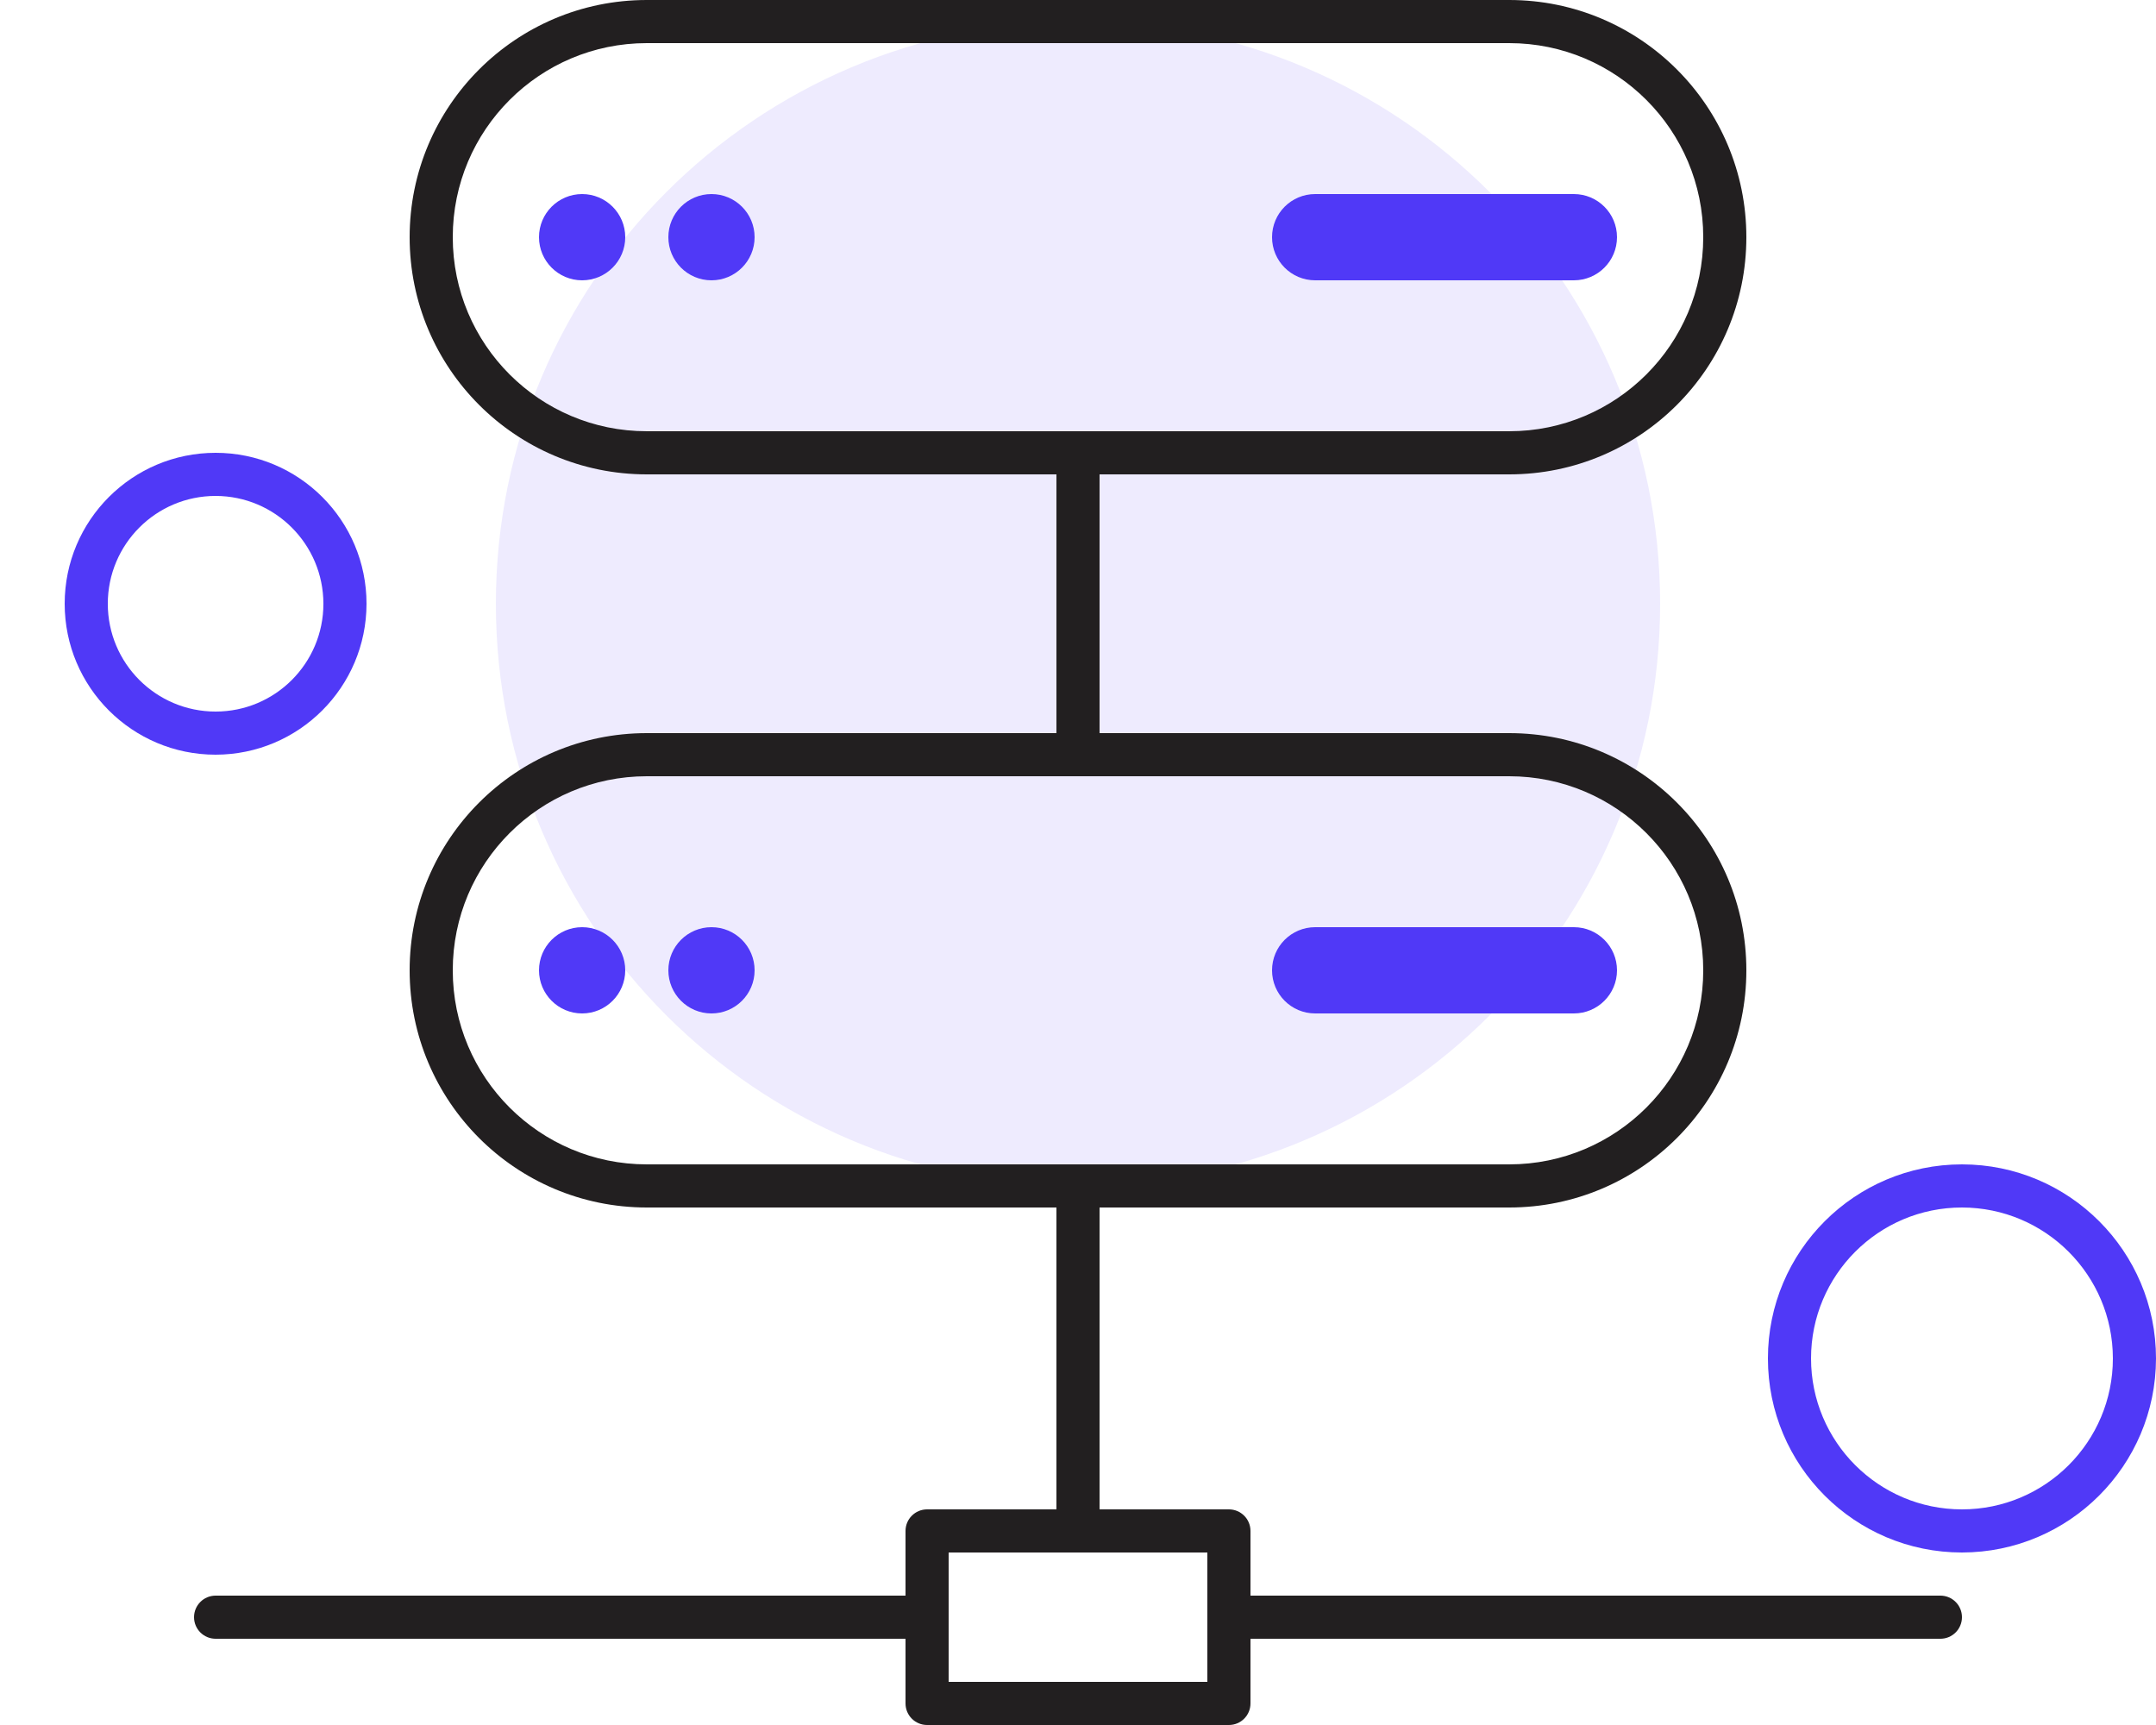
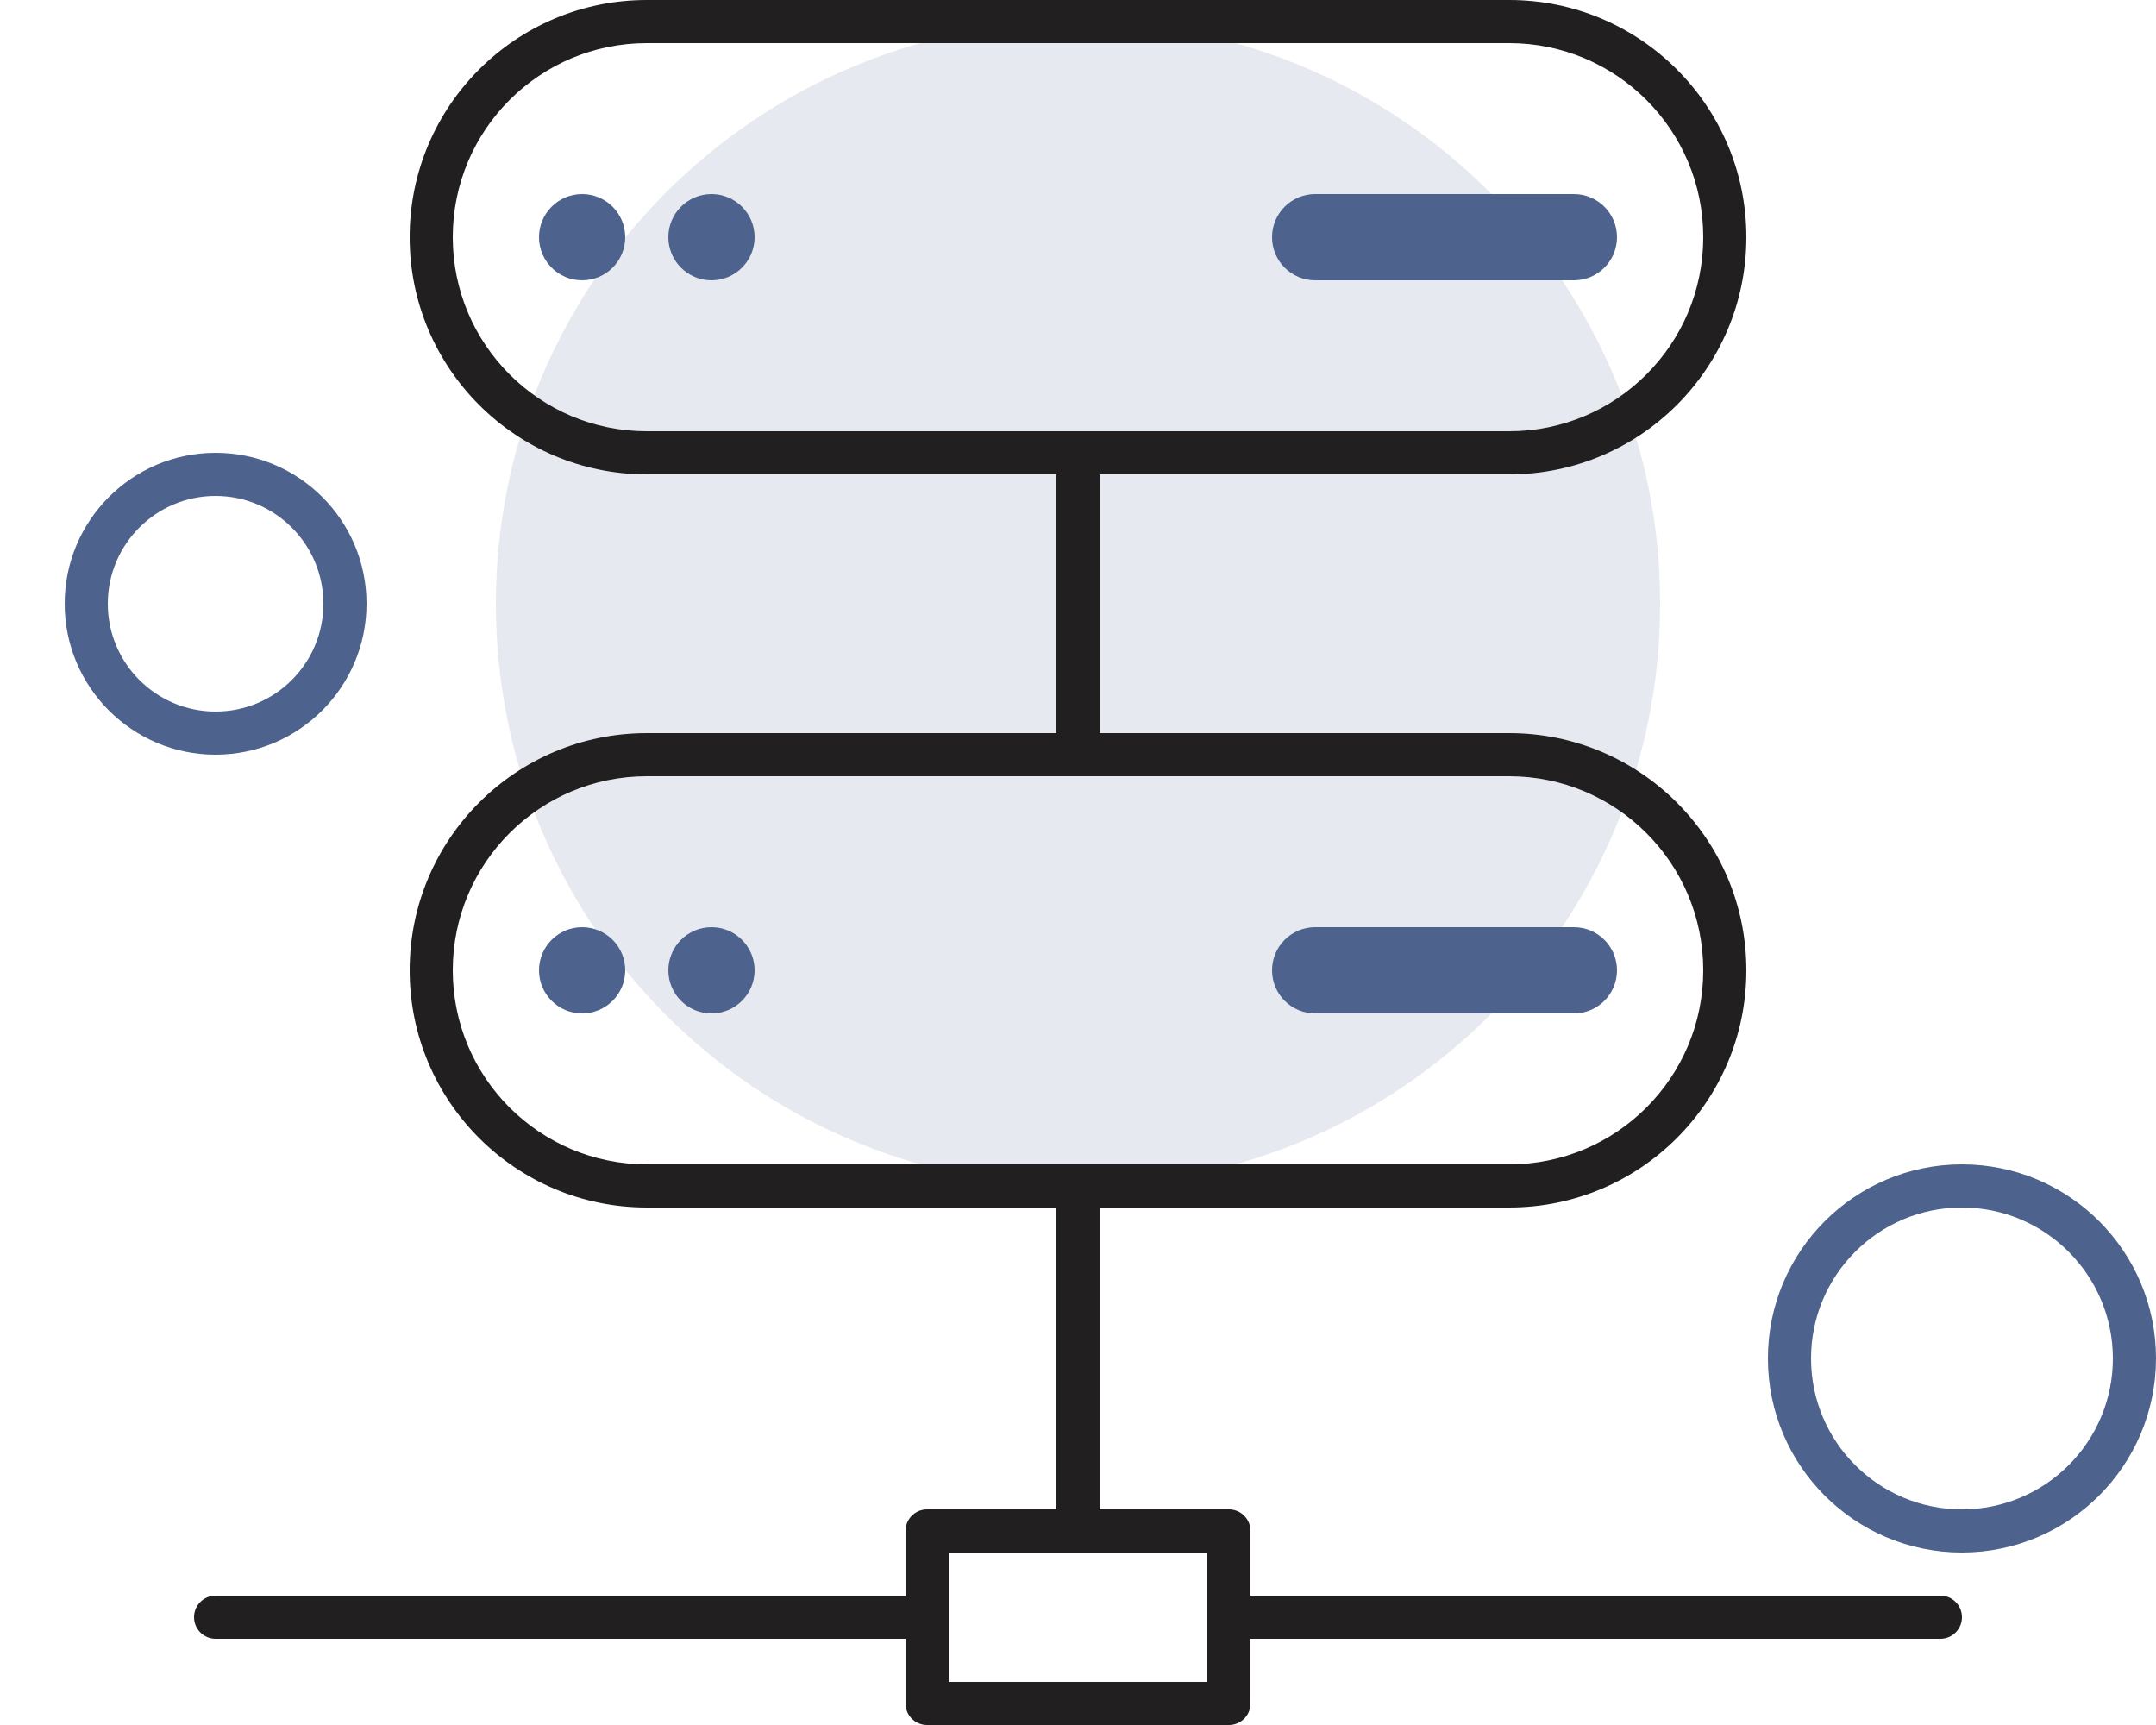
<svg xmlns="http://www.w3.org/2000/svg" id="Layer_1" data-name="Layer 1" viewBox="0 0 100 80">
-   <path d="M10,35a7,7,0,1,1,7-7A7.008,7.008,0,0,1,10,35Zm0-12a5,5,0,1,0,5,5A5.006,5.006,0,0,0,10,23Z" style="fill:#5039f7" />
-   <circle cx="50" cy="28" r="27" style="fill:#eeebfe" />
-   <path d="M91,72a9,9,0,1,1,9-9A9.01,9.01,0,0,1,91,72Zm0-16a7,7,0,1,0,7,7A7.008,7.008,0,0,0,91,56Z" style="fill:#5039f7" />
+   <path d="M10,35a7,7,0,1,1,7-7A7.008,7.008,0,0,1,10,35Zm0-12a5,5,0,1,0,5,5A5.006,5.006,0,0,0,10,23Z" style="fill:#4d628c" />
+   <circle cx="50" cy="28" r="27" style="fill:#e6e9ef" />
+   <path d="M91,72a9,9,0,1,1,9-9A9.01,9.01,0,0,1,91,72Zm0-16a7,7,0,1,0,7,7A7.008,7.008,0,0,0,91,56Z" style="fill:#4d628c" />
  <path d="M70,22H30A11,11,0,0,1,30,0H70a11,11,0,0,1,0,22ZM30,2a9,9,0,0,0,0,18H70A9,9,0,0,0,70,2Z" style="fill:#221f20" />
  <path d="M70,56H30a11,11,0,0,1,0-22H70a11,11,0,0,1,0,22ZM30,36a9,9,0,0,0,0,18H70a9,9,0,0,0,0-18Z" style="fill:#221f20" />
  <path d="M57,80H43a1,1,0,0,1-1-1V71a1,1,0,0,1,1-1H57a1,1,0,0,1,1,1v8A1,1,0,0,1,57,80ZM44,78H56V72H44Z" style="fill:#221f20" />
  <path d="M90,76H57a1,1,0,1,1,0-2H90a1,1,0,0,1,0,2Z" style="fill:#221f20" />
  <path d="M43,76H10a1,1,0,0,1,0-2H43a1,1,0,0,1,0,2Z" style="fill:#221f20" />
  <path d="M50,72a1,1,0,0,1-1-1V55a1,1,0,0,1,2,0V71A1,1,0,0,1,50,72Z" style="fill:#221f20" />
  <path d="M50,36a1,1,0,0,1-1-1V21a1,1,0,0,1,2,0V35A1,1,0,0,1,50,36Z" style="fill:#221f20" />
-   <circle cx="27" cy="11" r="2" style="fill:#5039f7" />
-   <circle cx="33" cy="11" r="2" style="fill:#5039f7" />
-   <circle cx="27" cy="45" r="2" style="fill:#5039f7" />
-   <circle cx="33" cy="45" r="2" style="fill:#5039f7" />
-   <rect x="59" y="43" width="16" height="4" rx="2" style="fill:#5039f7" />
-   <rect x="59" y="9" width="16" height="4" rx="2" style="fill:#5039f7" />
+   <circle cx="27" cy="11" r="2" style="fill:#4d628c" />
+   <circle cx="33" cy="11" r="2" style="fill:#4d628c" />
+   <circle cx="27" cy="45" r="2" style="fill:#4d628c" />
+   <circle cx="33" cy="45" r="2" style="fill:#4d628c" />
+   <rect x="59" y="43" width="16" height="4" rx="2" style="fill:#4d628c" />
+   <rect x="59" y="9" width="16" height="4" rx="2" style="fill:#4d628c" />
</svg>
